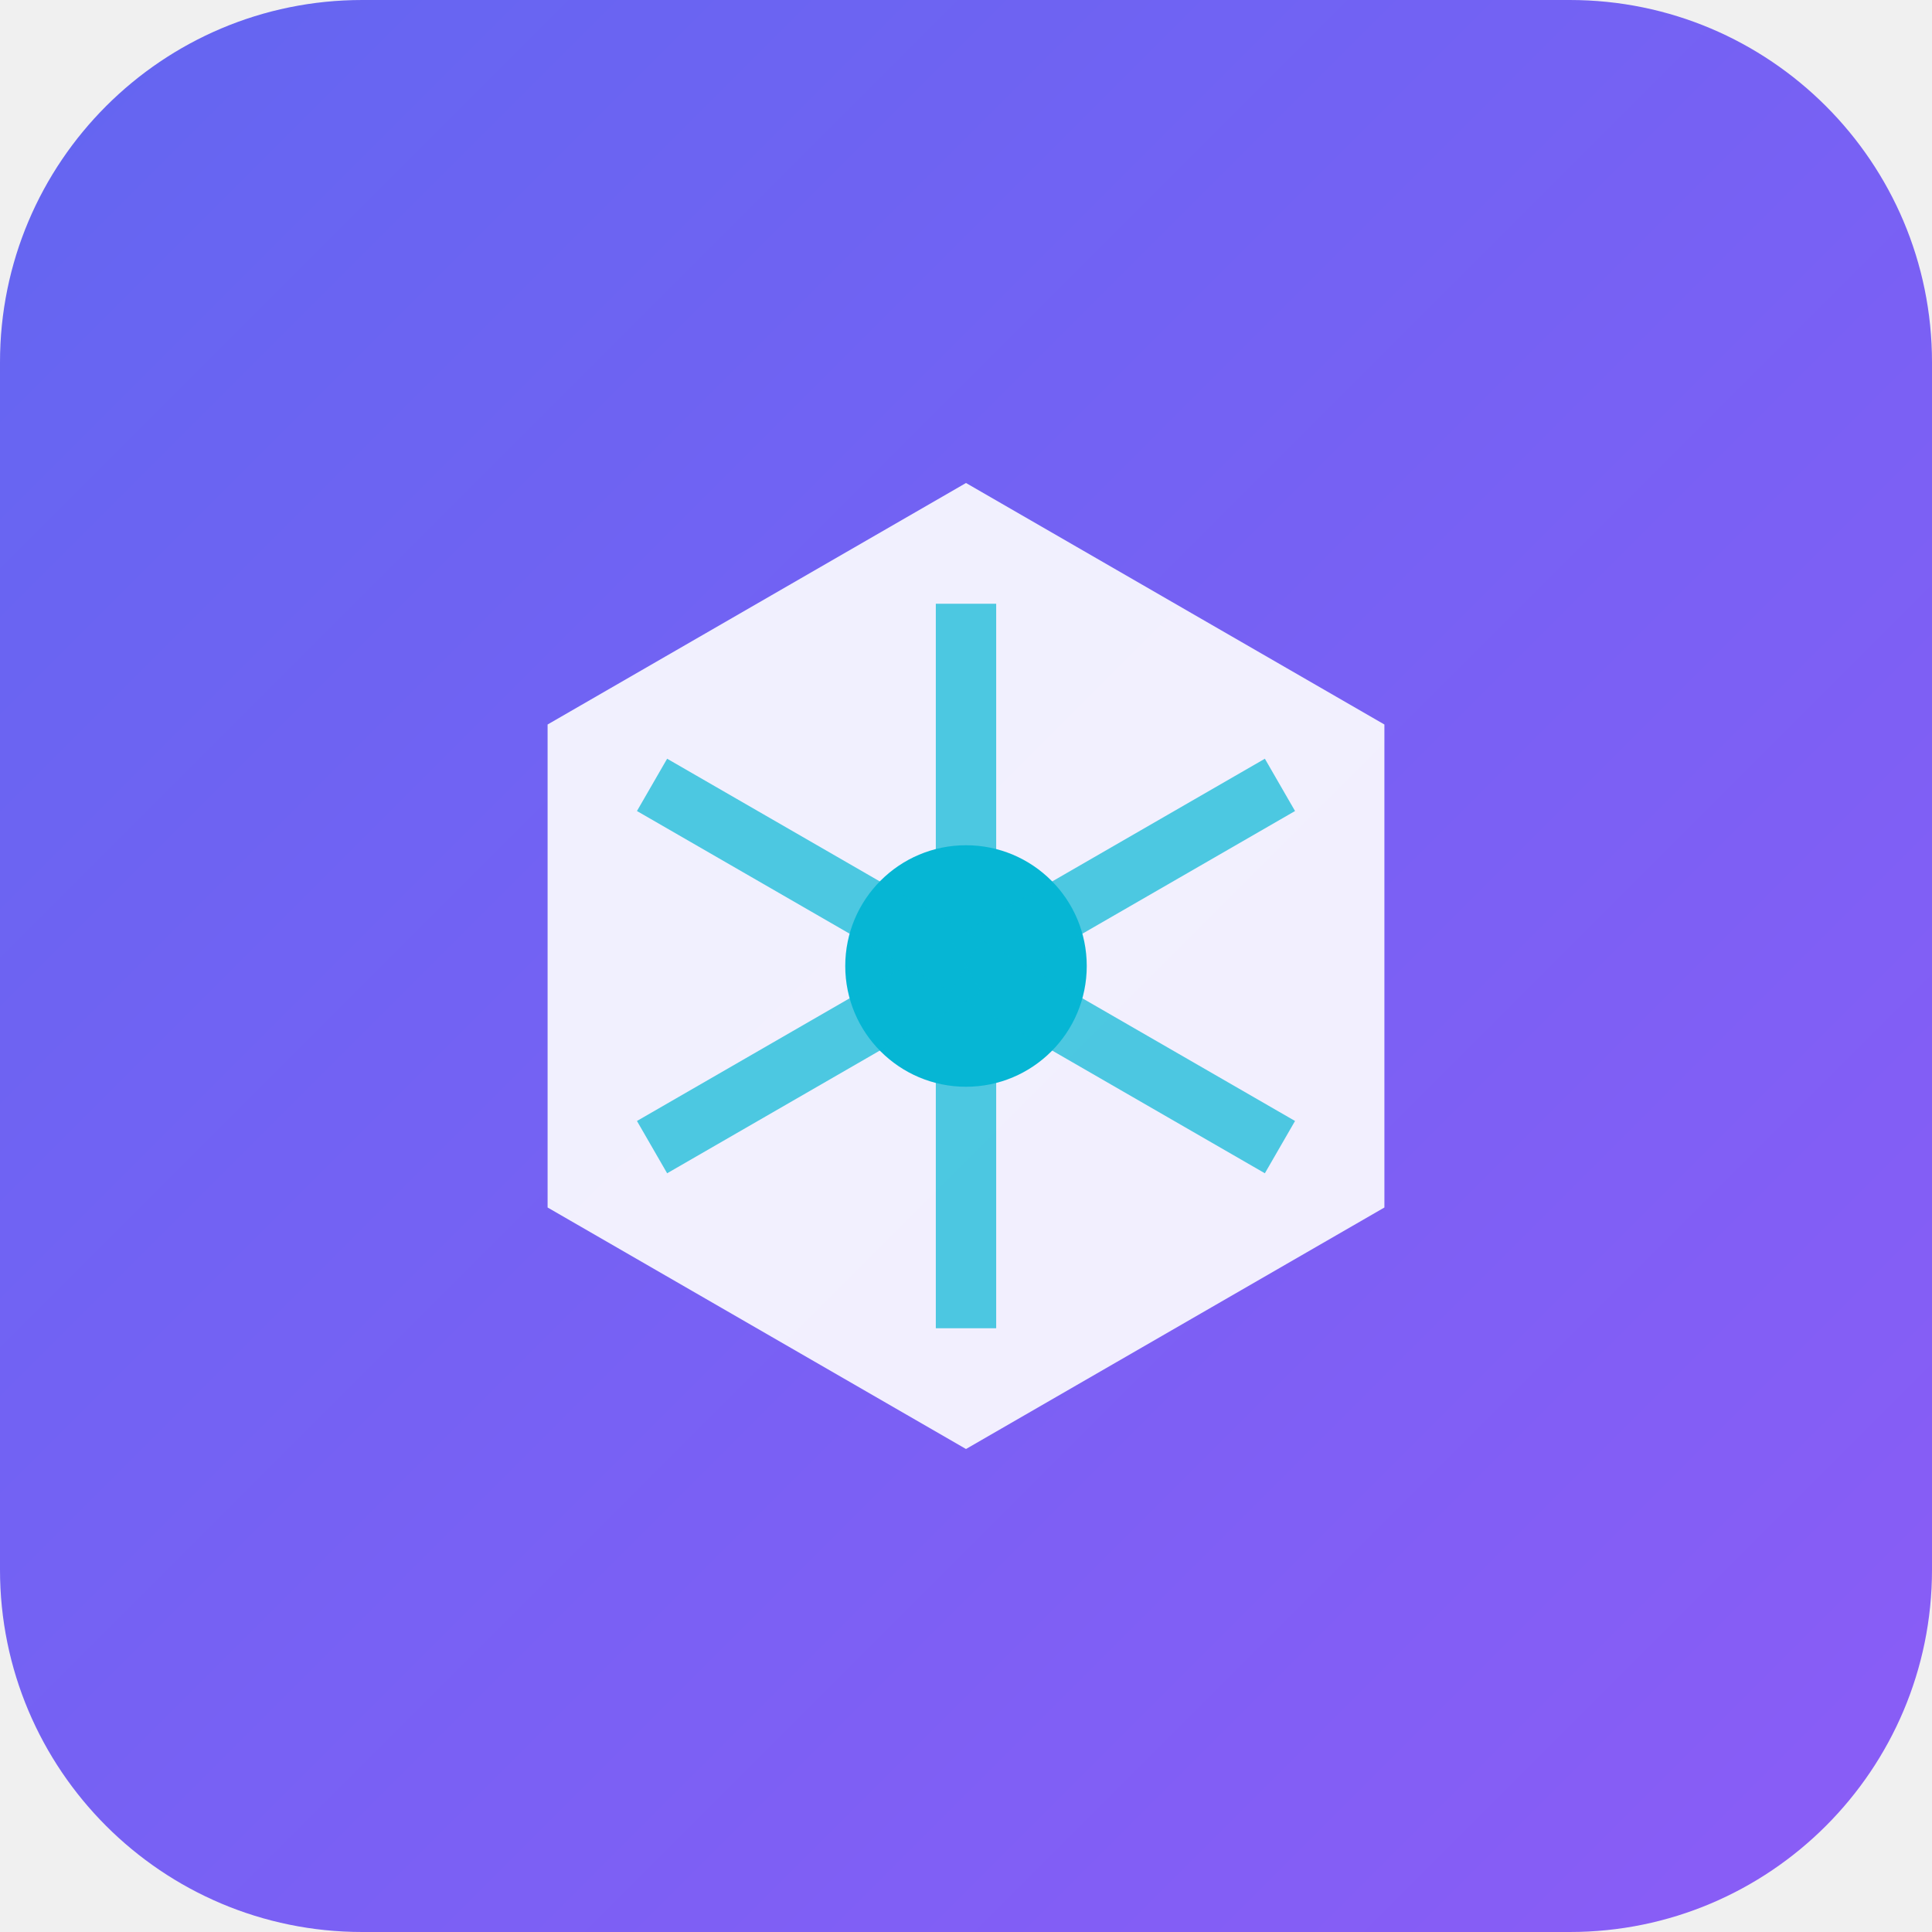
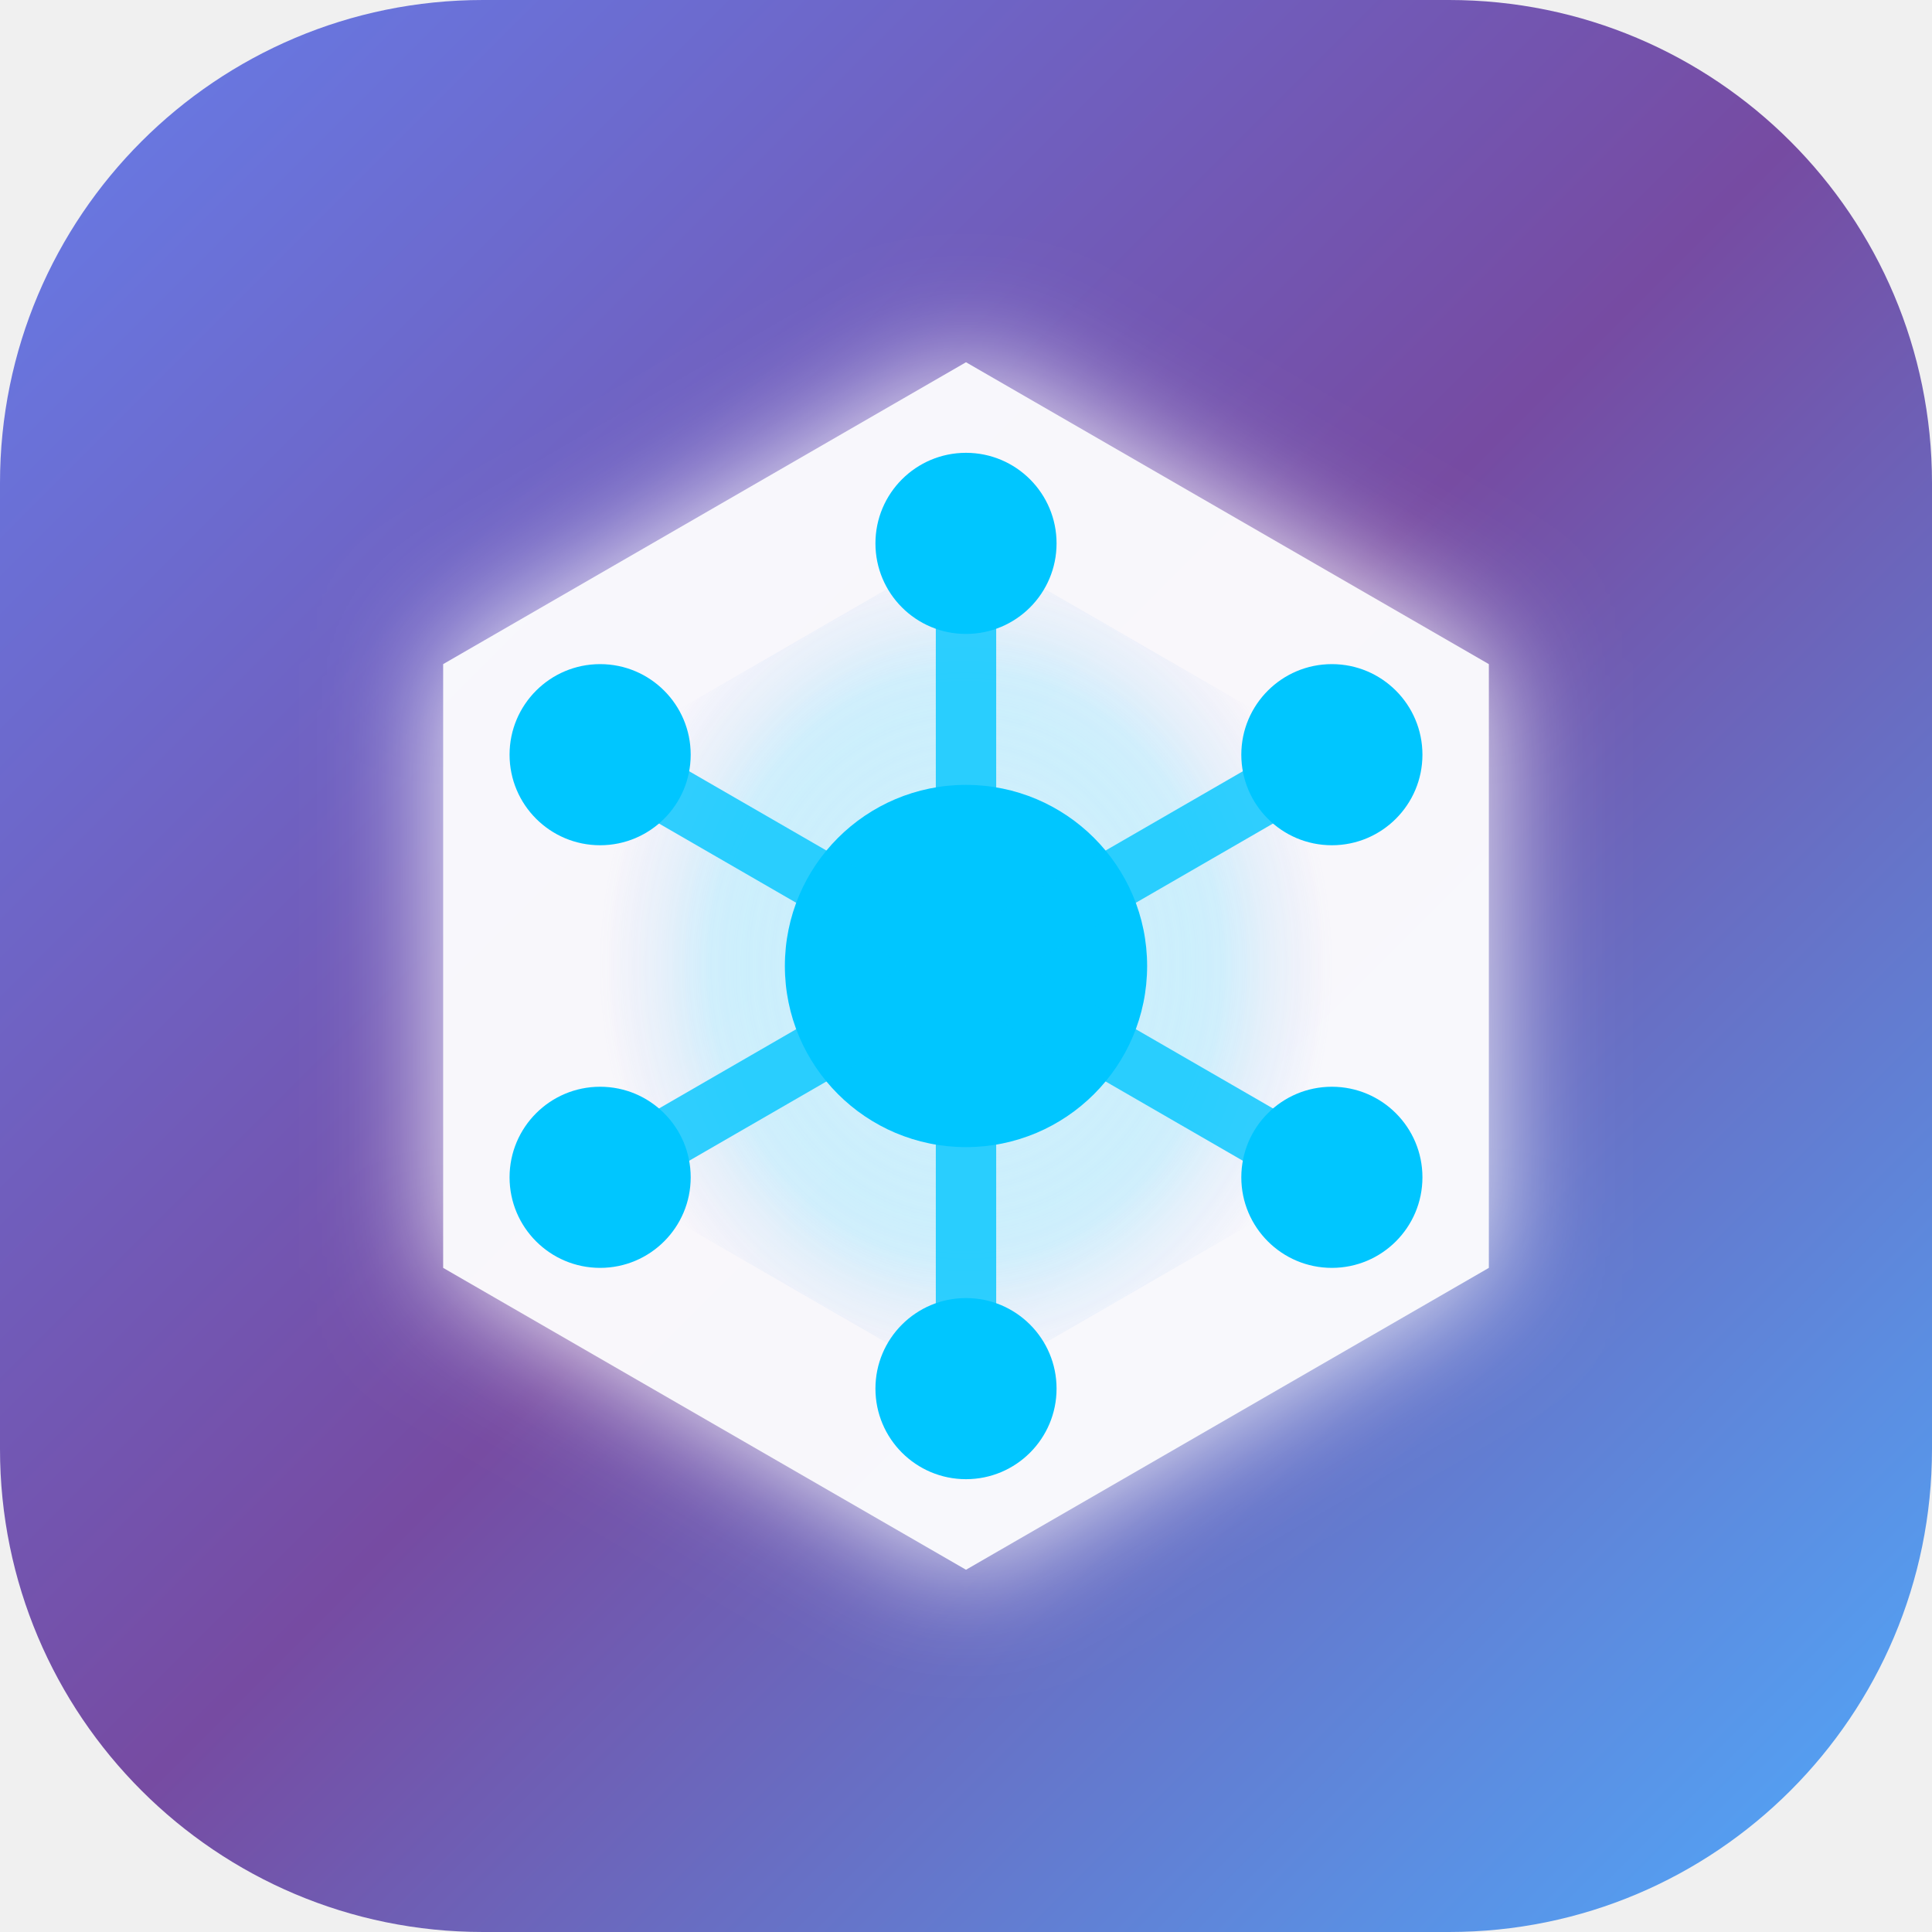
<svg xmlns="http://www.w3.org/2000/svg" width="32" height="32" viewBox="0 0 32 32">
  <defs>
    <linearGradient id="faviconGradient" x1="0%" y1="0%" x2="100%" y2="100%">
-       <stop offset="0%" style="stop-color:#6366f1;stop-opacity:1" />
-       <stop offset="100%" style="stop-color:#8b5cf6;stop-opacity:1" />
+       <stop offset="0%" style="stop-color:#667eea;stop-opacity:1" />
+       <stop offset="50%" style="stop-color:#764ba2;stop-opacity:1" />
+       <stop offset="100%" style="stop-color:#4facfe;stop-opacity:1" />
    </linearGradient>
+     <radialGradient id="faviconGlow" cx="50%" cy="50%" r="50%">
+       <stop offset="0%" style="stop-color:#ffffff;stop-opacity:0.6" />
+       <stop offset="70%" style="stop-color:#00c6ff;stop-opacity:0.2" />
+       <stop offset="100%" style="stop-color:#667eea;stop-opacity:0" />
+     </radialGradient>
+     <filter id="faviconGlowFilter" x="-50%" y="-50%" width="200%" height="200%">
+       <feGaussianBlur stdDeviation="1" result="coloredBlur" />
+       <feMerge>
+         <feMergeNode in="coloredBlur" />
+         <feMergeNode in="SourceGraphic" />
+       </feMerge>
+     </filter>
  </defs>
-   <rect width="32" height="32" rx="6" fill="url(#faviconGradient)" />
+   <rect width="32" height="32" rx="8" fill="url(#faviconGradient)" />
  <g transform="translate(16, 16)">
-     <polygon points="0,-8 6.93,-4 6.93,4 0,8 -6.93,4 -6.93,-4" fill="#ffffff" opacity="0.9" />
-     <circle cx="0" cy="0" r="2" fill="#06b6d4" />
-     <line x1="0" y1="0" x2="0" y2="-6" stroke="#06b6d4" stroke-width="1" opacity="0.7" />
-     <line x1="0" y1="0" x2="5.2" y2="-3" stroke="#06b6d4" stroke-width="1" opacity="0.7" />
-     <line x1="0" y1="0" x2="5.2" y2="3" stroke="#06b6d4" stroke-width="1" opacity="0.7" />
-     <line x1="0" y1="0" x2="0" y2="6" stroke="#06b6d4" stroke-width="1" opacity="0.7" />
-     <line x1="0" y1="0" x2="-5.2" y2="3" stroke="#06b6d4" stroke-width="1" opacity="0.7" />
-     <line x1="0" y1="0" x2="-5.2" y2="-3" stroke="#06b6d4" stroke-width="1" opacity="0.7" />
+     <polygon points="0,-10 8.66,-5 8.66,5 0,10 -8.66,5 -8.66,-5" fill="#ffffff" opacity="0.95" filter="url(#faviconGlowFilter)" />
+     <polygon points="0,-7 6.06,-3.5 6.06,3.5 0,7 -6.06,3.5 -6.06,-3.5" fill="url(#faviconGlow)" opacity="0.8" />
+     <circle cx="0" cy="0" r="3" fill="#00c6ff" />
+     <g stroke="#00c6ff" stroke-width="1" opacity="0.8">
+       <line x1="0" y1="0" x2="0" y2="-7" />
+       <line x1="0" y1="0" x2="6.06" y2="-3.5" />
+       <line x1="0" y1="0" x2="6.06" y2="3.5" />
+       <line x1="0" y1="0" x2="0" y2="7" />
+       <line x1="0" y1="0" x2="-6.06" y2="3.5" />
+       <line x1="0" y1="0" x2="-6.06" y2="-3.5" />
+     </g>
+     <circle cx="0" cy="-7" r="1.5" fill="#00c6ff" />
+     <circle cx="6.06" cy="-3.5" r="1.5" fill="#00c6ff" />
+     <circle cx="6.06" cy="3.5" r="1.5" fill="#00c6ff" />
+     <circle cx="0" cy="7" r="1.5" fill="#00c6ff" />
+     <circle cx="-6.06" cy="3.5" r="1.5" fill="#00c6ff" />
+     <circle cx="-6.06" cy="-3.5" r="1.5" fill="#00c6ff" />
  </g>
</svg>
